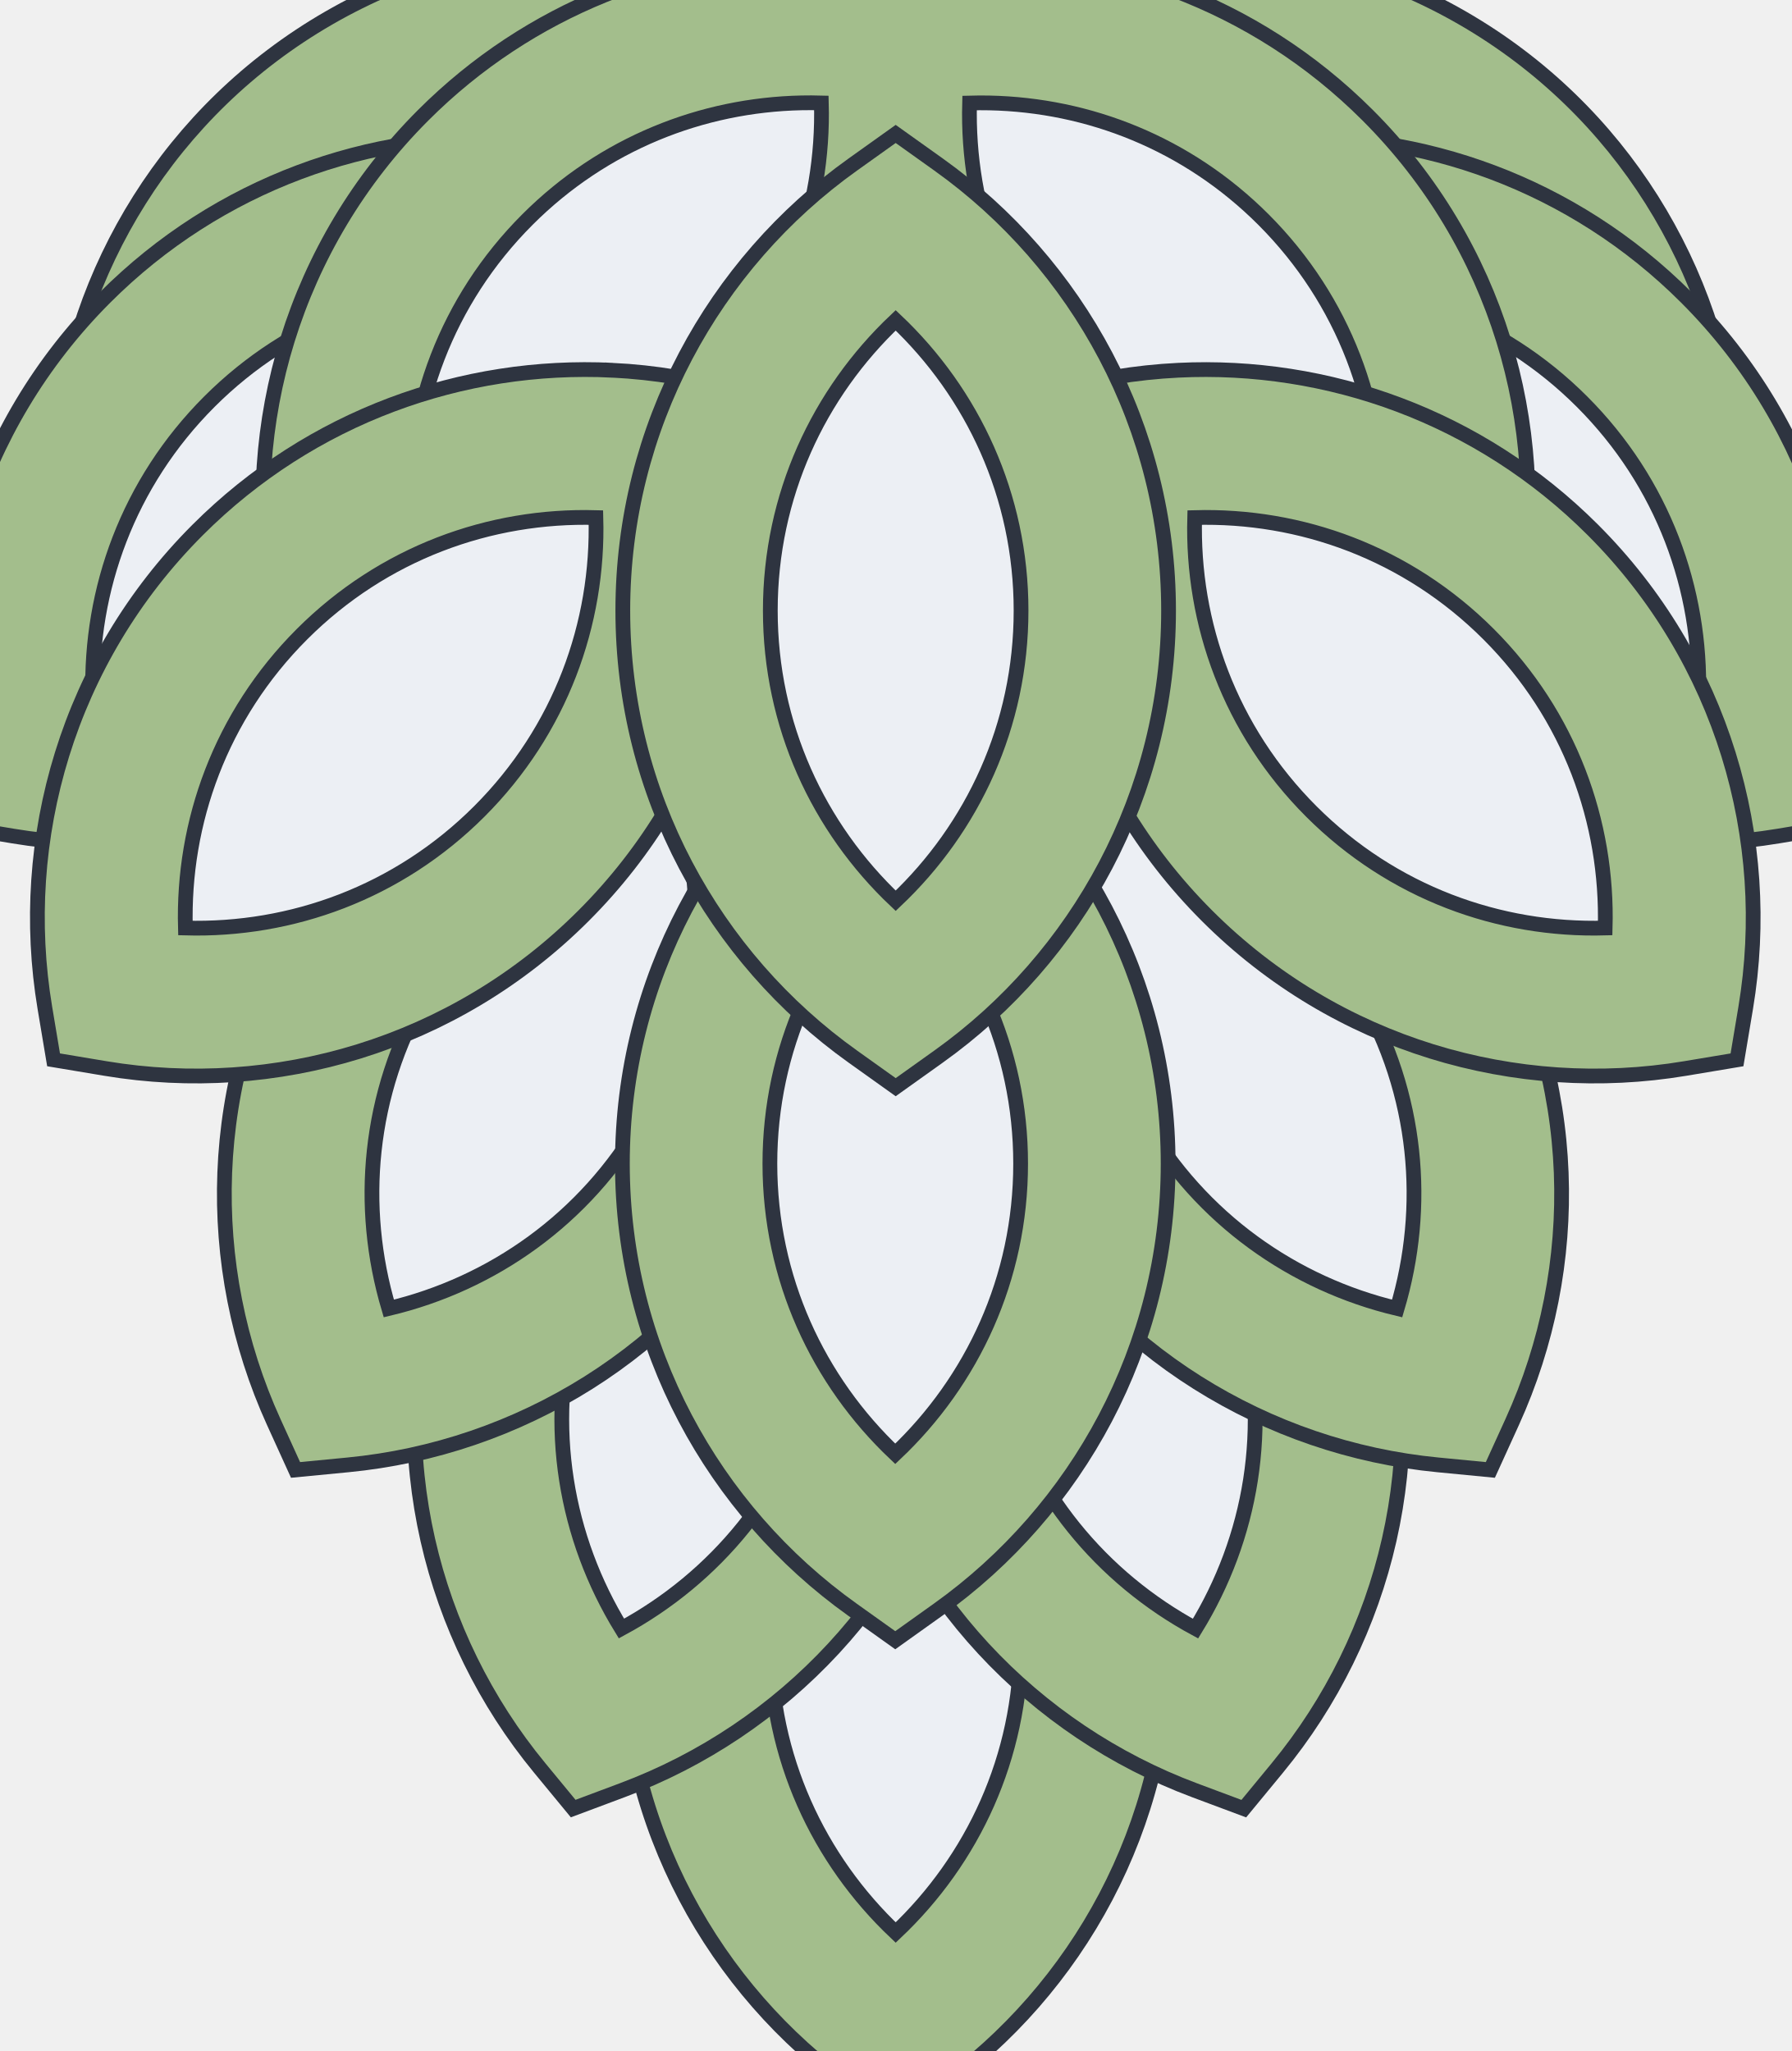
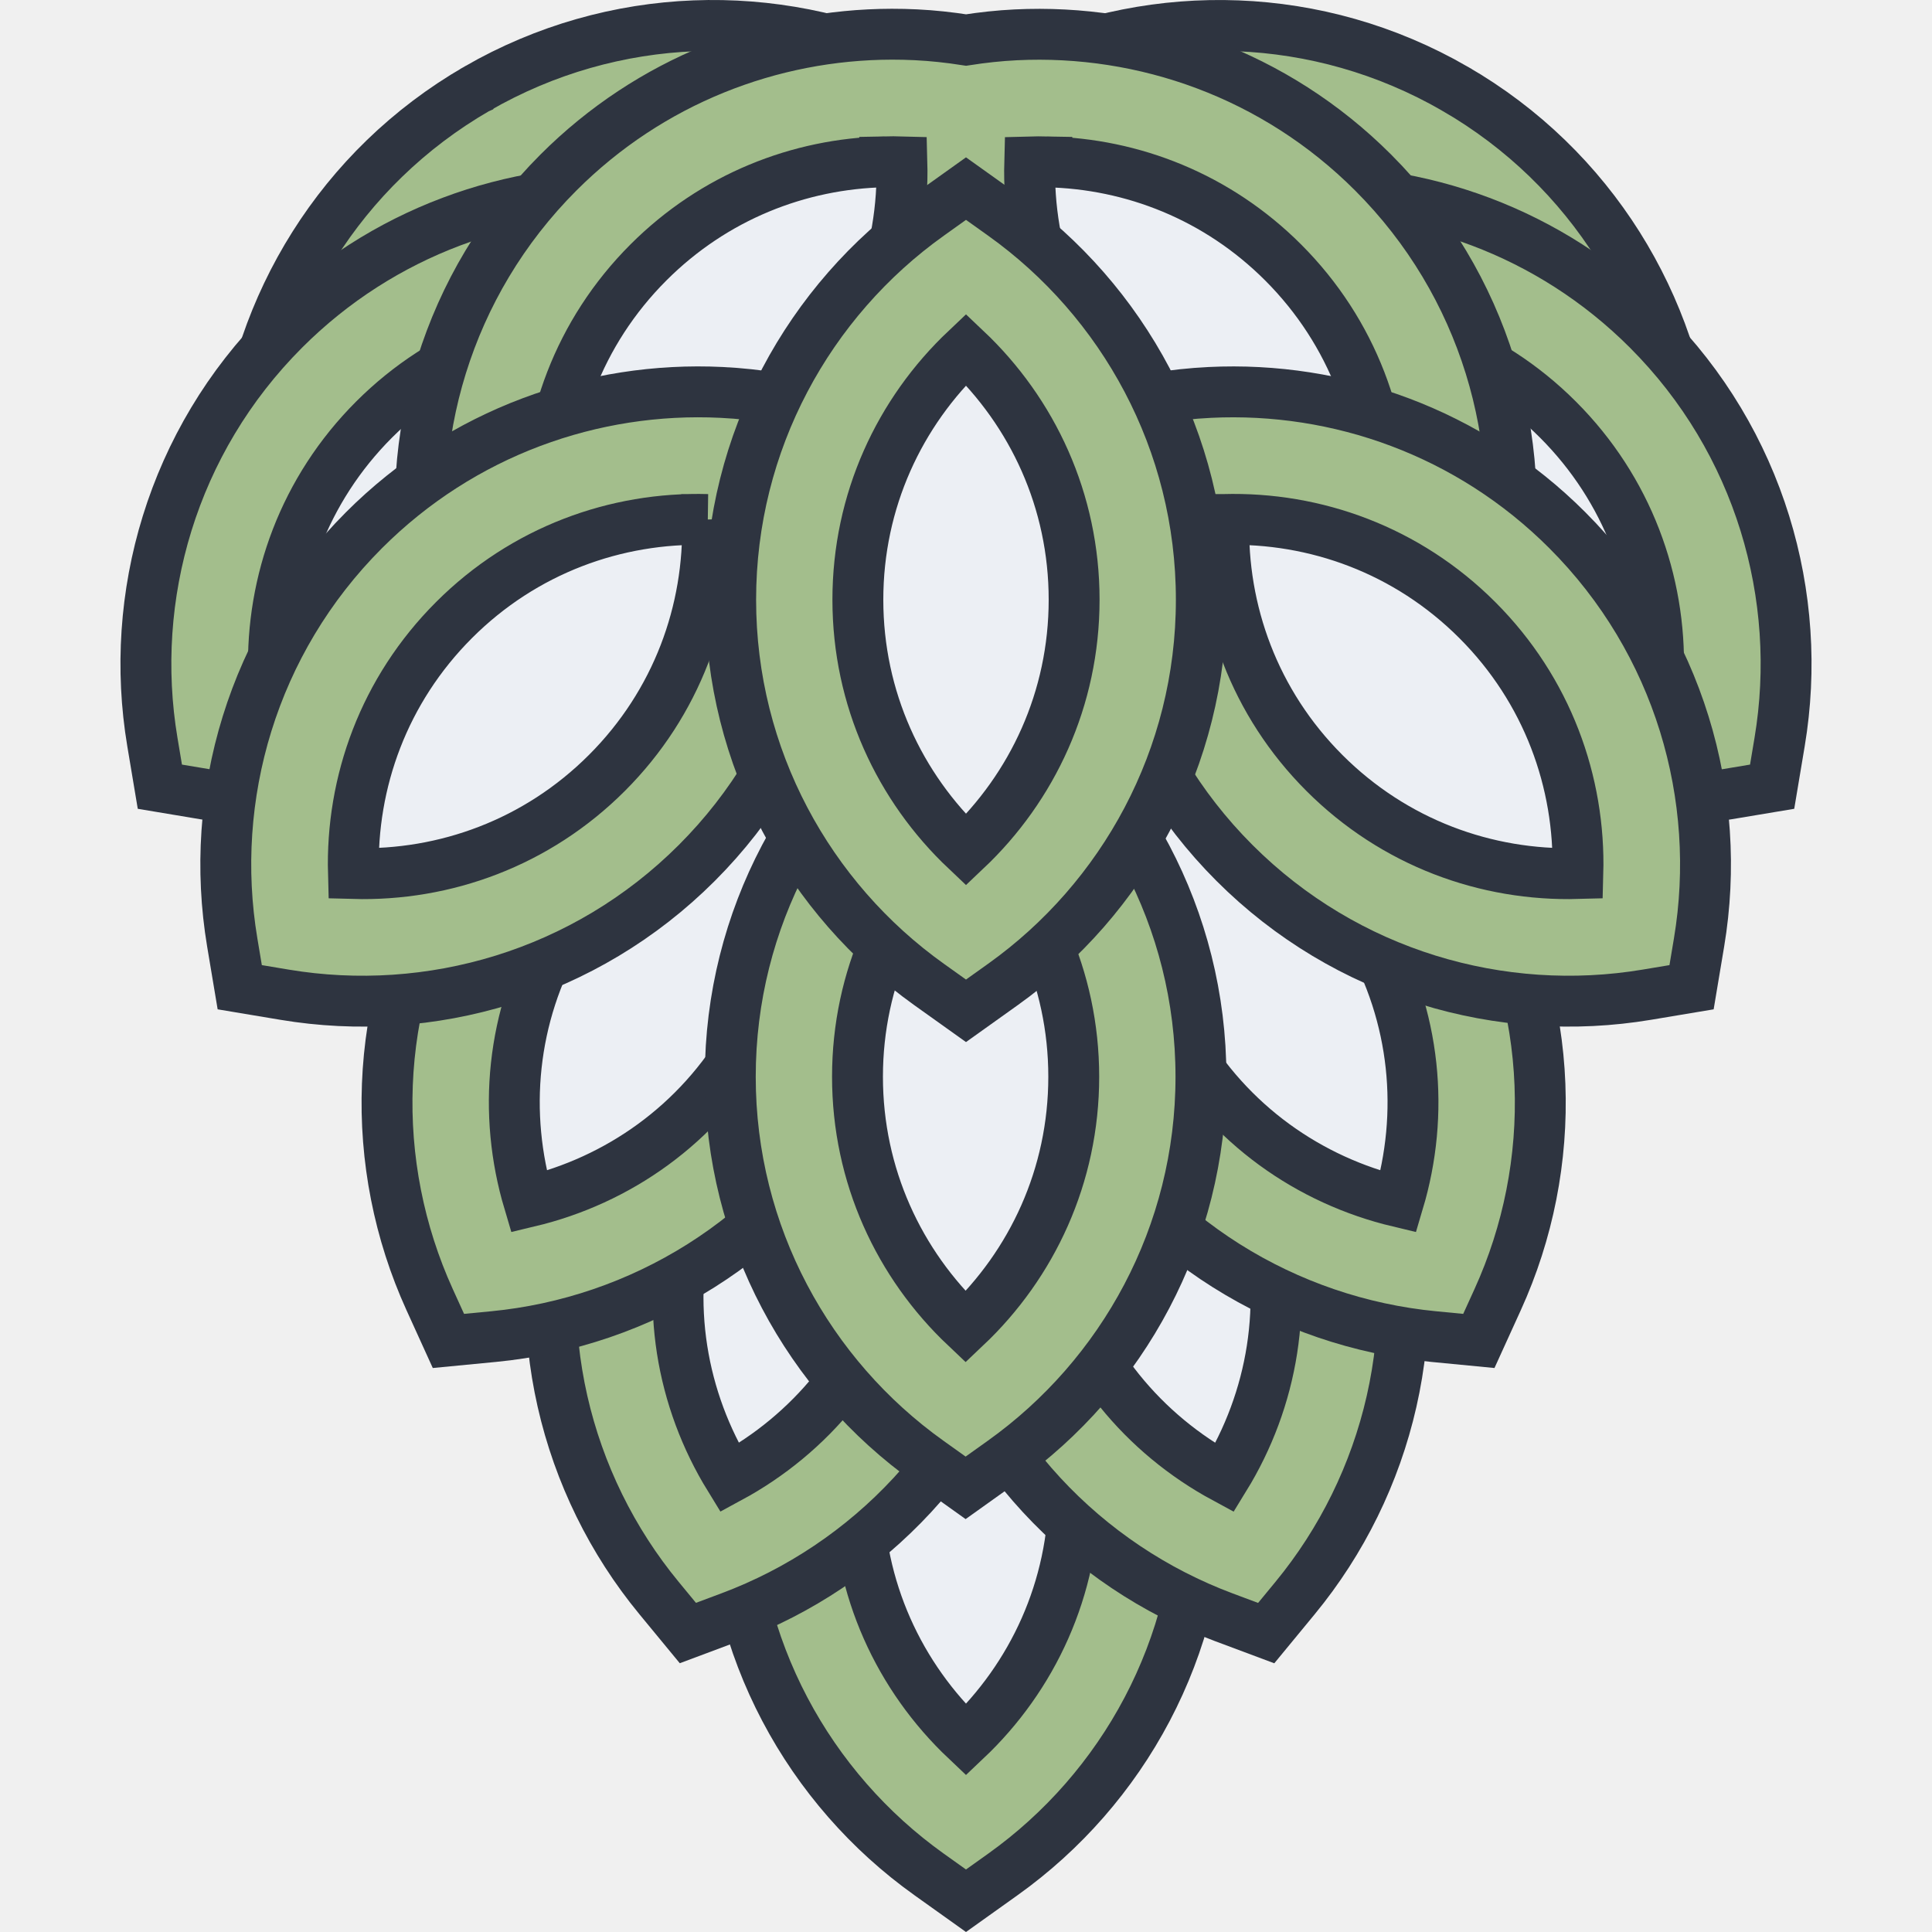
- <svg xmlns="http://www.w3.org/2000/svg" id="Layer_1" viewBox="0 0 242.89 278.14" version="1.1" width="242.89" height="278.14">
+ <svg xmlns="http://www.w3.org/2000/svg" id="Layer_1" viewBox="0 0 300 300" version="1.1" width="300" height="300">
  <defs id="defs1">
    <style id="style1">.cls-1{fill:#fff;stroke:#194b24;stroke-miterlimit:10;stroke-width:20px;}</style>
  </defs>
-   <path style="color:#000000;fill:#eceff4;stroke:#2e3440;stroke-width:2;stroke-miterlimit:10;stroke-dasharray:none;stroke-opacity:1" d="m 166.32,57.87 c 18.7,10.8 40.57,11.11 58.84,2.8 C 223.23,40.69 212.03,21.91 193.32,11.11 174.61,0.32 152.75,0 134.48,8.32 c 1.93,19.98 13.13,38.76 31.84,49.56 z" id="path18" />
-   <path style="color:#000000;fill:#a3be8c;stroke:#2e3440;stroke-width:2;stroke-miterlimit:10;stroke-dasharray:none;stroke-opacity:1;fill-opacity:1" d="m 164.152,-7.432 c -11.664,-0.454 -23.268,1.847 -33.816,6.65 l -6.496,2.959 0.686,7.104 c 2.228,23.068 15.234,44.814 36.795,57.26 l 15,8.658 v -2.178 c 17.721,5.54 36.619,4.194 52.98,-3.248 l 6.5,-2.957 -0.688,-7.107 C 232.885,36.641 219.879,14.895 198.318,2.449 l -0.002,-0.002 c -10.778,-6.216 -22.501,-9.425 -34.164,-9.879 z m -0.836,19.961 c 8.511,0.324 17.076,2.67 25.008,7.244 13.489,7.788 22.245,20.408 25.58,34.396 -13.786,4.101 -29.103,2.827 -42.584,-4.959 l -0.107,-0.062 c -13.429,-7.793 -22.152,-20.379 -25.479,-34.33 5.682,-1.693 11.612,-2.516 17.582,-2.289 z" id="path19" />
-   <path style="color:#000000;fill:#eceff4;stroke:#2e3440;stroke-width:2;stroke-miterlimit:10;stroke-dasharray:none;stroke-opacity:1" d="m 49.57,11.11 c -18.7,10.8 -29.91,29.58 -31.84,49.56 18.26,8.32 40.13,8 58.84,-2.8 C 95.27,47.07 106.48,28.29 108.41,8.31 90.15,0 68.28,0.32 49.57,11.11 Z" id="path20" />
-   <path style="color:#000000;fill:#a3be8c;stroke:#2e3440;stroke-width:2;stroke-miterlimit:10;stroke-dasharray:none;stroke-opacity:1;fill-opacity:1" d="M 78.738,-7.434 C 67.074,-6.978 55.353,-3.769 44.574,2.447 l -0.002,0.002 -0.004,0.002 C 23.02,14.896 10.004,36.637 7.775,59.709 l -0.686,7.102 6.494,2.959 C 34.674,79.379 60.01,78.975 81.568,66.531 l 0.002,-0.002 C 103.119,54.084 116.135,32.343 118.363,9.271 l 0.688,-7.105 -6.498,-2.957 C 102.009,-5.59 90.402,-7.889 78.738,-7.434 Z m 0.84,19.961 c 5.969,-0.228 11.897,0.595 17.576,2.283 C 93.817,28.799 85.052,41.424 71.568,49.211 58.076,56.998 42.76,58.277 28.984,54.174 32.321,40.186 41.084,27.562 54.566,19.773 62.498,15.199 71.064,12.852 79.578,12.527 Z" id="path21" />
-   <path style="color:#000000;fill:#eceff4;stroke:#2e3440;stroke-width:2;stroke-miterlimit:10;stroke-dasharray:none;stroke-opacity:1" d="m 94.45,222.72 c 0,21.6 10.66,40.69 27,52.35 16.34,-11.66 27,-30.75 27,-52.35 0,-21.6 -10.66,-40.69 -27,-52.35 -16.34,11.66 -27,30.75 -27,52.35 z" id="path22" />
-   <path style="color:#000000;fill:#a3be8c;stroke:#2e3440;stroke-width:2;stroke-miterlimit:10;stroke-dasharray:none;stroke-opacity:1;fill-opacity:1" d="m 121.449,158.086 -5.809,4.145 c -18.867,13.463 -31.191,35.6 -31.191,60.49 0,24.89 12.324,47.027 31.191,60.49 l 5.809,4.145 5.809,-4.145 c 18.867,-13.463 31.191,-35.6 31.191,-60.49 0,-24.89 -12.324,-47.027 -31.191,-60.49 z m 0,25.277 c 10.449,9.882 17,23.78 17,39.357 0,15.577 -6.551,29.473 -17,39.355 -10.449,-9.882 -17,-23.779 -17,-39.355 0,-15.577 6.551,-29.475 17,-39.357 z" id="path23" />
-   <path style="color:#000000;fill:#eceff4;stroke:#2e3440;stroke-width:2;stroke-miterlimit:10;stroke-dasharray:none;stroke-opacity:1" d="m 125.84,189.83 c 5.59,20.86 20.83,36.55 39.63,43.58 12.76,-15.49 18.12,-36.69 12.53,-57.55 -5.59,-20.86 -20.83,-36.55 -39.63,-43.58 -12.76,15.49 -18.12,36.69 -12.53,57.55 z" id="path24" />
-   <path style="color:#000000;fill:#a3be8c;stroke:#2e3440;stroke-width:2;stroke-miterlimit:10;stroke-dasharray:none;stroke-opacity:1;fill-opacity:1" d="m 135.189,120.414 -4.537,5.508 c -14.733,17.885 -20.913,42.456 -14.471,66.496 6.442,24.038 24.074,42.241 45.785,50.359 l 6.684,2.498 4.537,-5.508 c 14.733,-17.885 20.915,-42.456 14.473,-66.496 -6.442,-24.038 -24.076,-42.239 -45.787,-50.357 z m 6.545,24.418 c 12.648,6.841 22.575,18.575 26.605,33.617 4.031,15.041 1.298,30.16 -6.234,42.41 -12.648,-6.841 -22.575,-18.575 -26.605,-33.617 -4.03,-15.04 -1.298,-30.161 6.234,-42.41 z" id="path25" />
-   <path style="color:#000000;fill:#eceff4;stroke:#2e3440;stroke-width:2;stroke-miterlimit:10;stroke-dasharray:none;stroke-opacity:1" d="m 152.38,156.86 c 10.8,18.7 29.58,29.91 49.56,31.84 8.32,-18.26 8,-40.13 -2.8,-58.84 -10.8,-18.7 -29.58,-29.91 -49.56,-31.84 -8.32,18.26 -8,40.13 2.8,58.84 z" id="path26" />
-   <path style="color:#000000;fill:#a3be8c;stroke:#2e3440;stroke-width:2;stroke-miterlimit:10;stroke-dasharray:none;stroke-opacity:1;fill-opacity:1" d="m 137.439,87.381 -2.959,6.492 c -9.609,21.09 -9.206,46.428 3.238,67.986 h 0.002 v 0.002 c 12.445,21.549 34.186,34.564 57.258,36.793 l 7.104,0.686 2.957,-6.494 c 9.609,-21.09 9.206,-46.426 -3.238,-67.984 v -0.002 h -0.002 C 189.354,103.311 167.613,90.295 144.541,88.066 Z m 12.637,21.895 c 13.99,3.337 26.616,12.101 34.404,25.586 7.787,13.493 9.066,28.808 4.963,42.584 -13.989,-3.337 -26.614,-12.1 -34.402,-25.584 -7.789,-13.493 -9.068,-28.809 -4.965,-42.586 z" id="path27" />
-   <path style="color:#000000;fill:#eceff4;stroke:#2e3440;stroke-width:2;stroke-miterlimit:10;stroke-dasharray:none;stroke-opacity:1" d="m 68.37,175.85 c -5.59,20.86 -0.23,42.07 12.53,57.55 18.8,-7.03 34.04,-22.72 39.63,-43.58 5.59,-20.86 0.23,-42.07 -12.53,-57.55 -18.8,7.03 -34.04,22.72 -39.63,43.58 z" id="path28" />
-   <path style="color:#000000;fill:#a3be8c;stroke:#2e3440;stroke-width:2;stroke-miterlimit:10;stroke-dasharray:none;stroke-opacity:1;fill-opacity:1" d="m 111.18,120.404 -6.682,2.5 c -21.711,8.119 -39.345,26.319 -45.787,50.357 -6.442,24.041 -0.265,48.619 14.473,66.498 l 4.537,5.506 6.682,-2.5 c 21.711,-8.119 39.345,-26.319 45.787,-50.357 6.442,-24.041 0.265,-48.619 -14.473,-66.498 z m -6.543,24.418 c 7.529,12.244 10.265,27.371 6.234,42.41 -4.031,15.042 -13.959,26.774 -26.607,33.615 -7.529,-12.244 -10.265,-27.371 -6.234,-42.41 4.031,-15.042 13.959,-26.774 26.607,-33.615 z" id="path29" />
-   <path style="color:#000000;fill:#eceff4;stroke:#2e3440;stroke-width:2;stroke-miterlimit:10;stroke-dasharray:none;stroke-opacity:1" d="m 49.02,129.86 c -10.8,18.7 -11.11,40.57 -2.8,58.84 19.98,-1.93 38.76,-13.13 49.56,-31.84 10.8,-18.7 11.11,-40.57 2.8,-58.84 -19.98,1.93 -38.76,13.13 -49.56,31.84 z" id="path30" />
-   <path style="color:#000000;fill:#a3be8c;stroke:#2e3440;stroke-width:2;stroke-miterlimit:10;stroke-dasharray:none;stroke-opacity:1;fill-opacity:1" d="m 104.727,87.379 -7.107,0.688 C 74.551,90.295 52.805,103.301 40.359,124.861 27.913,146.413 27.524,171.748 37.117,192.84 l 2.957,6.5 7.107,-0.686 c 23.068,-2.228 44.812,-15.234 57.258,-36.793 l 0.002,-0.002 c 12.446,-21.552 12.836,-46.888 3.242,-67.98 z M 92.08,109.275 c 4.101,13.786 2.827,29.103 -4.959,42.584 h -0.002 v 0.002 c -7.787,13.491 -20.409,22.248 -34.398,25.584 -4.102,-13.787 -2.827,-29.103 4.959,-42.584 v -0.002 h 0.002 c 7.788,-13.491 20.408,-22.249 34.398,-25.584 z" id="path31" />
-   <path style="color:#000000;fill:#eceff4;stroke:#2e3440;stroke-width:2;stroke-miterlimit:10;stroke-dasharray:none;stroke-opacity:1" d="m 94.39,157.8 c 0,21.6 10.66,40.69 27,52.35 16.34,-11.66 27,-30.75 27,-52.35 0,-21.6 -10.66,-40.69 -27,-52.35 -16.34,11.66 -27,30.75 -27,52.35 z" id="path32" />
-   <path style="color:#000000;fill:#a3be8c;stroke:#2e3440;stroke-width:2;stroke-miterlimit:10;stroke-dasharray:none;stroke-opacity:1;fill-opacity:1" d="m 121.391,93.164 -5.809,4.146 C 96.715,110.774 84.391,132.911 84.391,157.801 c 0,24.89 12.324,47.025 31.191,60.488 l 5.809,4.146 5.809,-4.146 c 18.867,-13.463 31.191,-35.598 31.191,-60.488 0,-24.89 -12.324,-47.027 -31.191,-60.49 z m 0,25.279 c 10.449,9.882 17,23.78 17,39.357 0,15.577 -6.551,29.473 -17,39.355 -10.449,-9.882 -17,-23.778 -17,-39.355 -1e-5,-15.578 6.551,-29.475 17,-39.357 z" id="path33" />
-   <path style="color:#000000;fill:#eceff4;stroke:#2e3440;stroke-width:2;stroke-miterlimit:10;stroke-dasharray:none;stroke-opacity:1" d="m 183.4,85.58 c 15.27,15.27 36.31,21.24 56.11,17.93 3.31,-19.79 -2.66,-40.84 -17.93,-56.11 -15.27,-15.27 -36.31,-21.24 -56.11,-17.93 -3.31,19.79 2.66,40.84 17.93,56.11 z" id="path34" />
-   <path style="color:#000000;fill:#a3be8c;stroke:#2e3440;stroke-width:2;stroke-miterlimit:10;stroke-dasharray:none;stroke-opacity:1;fill-opacity:1" d="m 172.449,18.678 c -2.889,0.141 -5.771,0.452 -8.629,0.93 l -7.037,1.176 -1.176,7.037 c -3.823,22.858 3.123,47.232 20.721,64.83 17.596,17.596 41.965,24.545 64.83,20.723 l 7.037,-1.176 1.178,-7.037 C 253.196,82.303 246.248,57.926 228.65,40.328 213.254,24.932 192.672,17.688 172.449,18.678 Z m 2.211,19.982 c 14.376,-0.398 28.838,4.799 39.85,15.811 11.009,11.009 16.207,25.48 15.811,39.85 -14.376,0.398 -28.838,-4.799 -39.85,-15.811 -11.009,-11.009 -16.207,-25.48 -15.811,-39.85 z" id="path35" />
-   <path style="color:#000000;fill:#eceff4;stroke:#2e3440;stroke-width:2;stroke-miterlimit:10;stroke-dasharray:none;stroke-opacity:1" d="m 59.5,85.582 c -15.27,15.27 -36.31,21.24 -56.11,17.93 -3.31,-19.79 2.66,-40.84 17.93,-56.11 15.27,-15.27 36.31,-21.24 56.11,-17.93 3.31,19.79 -2.66,40.84 -17.93,56.11 z" id="path34-1" />
-   <path style="color:#000000;fill:#a3be8c;stroke:#2e3440;stroke-width:2;stroke-miterlimit:10;stroke-dasharray:none;stroke-opacity:1;fill-opacity:1" d="m 70.451,18.679 c 2.889,0.141 5.771,0.452 8.629,0.93 l 7.037,1.176 1.176,7.037 C 91.116,50.679 84.17,75.054 66.572,92.652 48.976,110.248 24.607,117.197 1.742,113.375 l -7.037,-1.176 -1.178,-7.037 C -10.296,82.304 -3.348,57.927 14.25,40.33 29.646,24.933 50.228,17.689 70.451,18.679 Z M 68.24,38.662 C 53.864,38.263 39.402,43.461 28.39,54.472 17.381,65.481 12.183,79.952 12.58,94.322 26.956,94.72 41.418,89.523 52.43,78.511 63.439,67.502 68.637,53.031 68.24,38.662 Z" id="path35-3" />
-   <path style="color:#000000;fill:#eceff4;stroke:#2e3440;stroke-width:2;stroke-miterlimit:10;stroke-dasharray:none;stroke-opacity:1" d="m 140.2,60.88 c 15.27,15.27 36.31,21.24 56.11,17.93 C 199.62,59.02 193.65,37.97 178.38,22.7 163.11,7.43 142.07,1.47 122.28,4.78 c -3.31,19.79 2.66,40.84 17.93,56.11 z" id="path36" />
-   <path style="color:#000000;fill:#eceff4;stroke:#2e3440;stroke-width:2;stroke-miterlimit:10;stroke-dasharray:none;stroke-opacity:1" d="M 64.45,22.7 C 49.18,37.97 43.21,59.01 46.52,78.81 66.31,82.12 87.36,76.15 102.63,60.88 117.9,45.61 123.87,24.57 120.56,4.77 100.77,1.46 79.72,7.43 64.45,22.7 Z" id="path42" />
-   <path id="path37" style="color:#000000;display:inline;fill:#a3be8c;stroke:#2e3440;stroke-width:2;stroke-miterlimit:10;stroke-dasharray:none;stroke-opacity:1;fill-opacity:1" d="M 109.789 -6.111 C 90.811 -6.076 71.814 1.193 57.379 15.629 C 39.783 33.225 32.834 57.594 36.656 80.459 L 37.834 87.496 L 44.871 88.674 C 67.729 92.497 92.104 85.549 109.701 67.951 C 114.362 63.29 118.254 58.145 121.418 52.688 C 124.581 58.145 128.47 63.29 133.129 67.951 C 133.132 67.954 133.135 67.958 133.139 67.961 C 150.734 85.55 175.098 92.495 197.959 88.674 L 204.996 87.496 L 206.174 80.459 C 209.997 57.601 203.049 33.227 185.451 15.629 C 170.053 0.231 149.471 -7.004 129.256 -6.012 C 126.647 -5.884 124.046 -5.6 121.461 -5.197 C 118.849 -5.607 116.221 -5.892 113.584 -6.021 C 112.32 -6.083 111.054 -6.114 109.789 -6.111 z M 108.676 13.949 C 109.574 13.93 110.473 13.934 111.371 13.959 C 111.77 28.335 106.57 42.797 95.559 53.809 C 84.549 64.818 70.079 70.018 55.709 69.621 C 55.311 55.245 60.51 40.783 71.521 29.771 C 81.843 19.45 95.205 14.234 108.676 13.949 z M 134.164 13.959 C 147.633 14.241 160.987 19.45 171.309 29.771 C 182.318 40.781 187.518 55.251 187.121 69.621 C 172.75 70.019 158.292 64.823 147.281 53.818 C 147.279 53.817 147.279 53.814 147.277 53.812 C 147.275 53.811 147.273 53.81 147.271 53.809 C 136.269 42.8 131.072 28.335 131.469 13.969 C 132.367 13.944 133.266 13.94 134.164 13.959 z " />
-   <path style="color:#000000;fill:#eceff4;stroke:#2e3440;stroke-width:2;stroke-miterlimit:10;stroke-dasharray:none;stroke-opacity:1" d="m 170.73,117.11 c 15.27,15.27 36.31,21.24 56.11,17.93 C 230.15,115.25 224.18,94.2 208.91,78.93 193.64,63.66 172.6,57.69 152.8,61 c -3.31,19.79 2.66,40.84 17.93,56.11 z" id="path38" />
-   <path style="color:#000000;fill:#a3be8c;stroke:#2e3440;stroke-width:2;stroke-miterlimit:10;stroke-dasharray:none;stroke-opacity:1;fill-opacity:1" d="m 159.779,50.209 c -2.889,0.141 -5.771,0.45 -8.629,0.928 l -7.037,1.176 -1.176,7.037 c -3.823,22.858 3.123,47.234 20.721,64.832 17.596,17.596 41.965,24.543 64.83,20.721 l 7.037,-1.176 1.178,-7.037 C 240.526,113.832 233.578,89.457 215.98,71.859 200.584,56.463 180.002,49.219 159.779,50.209 Z m 2.211,19.98 c 14.376,-0.398 28.838,4.801 39.85,15.812 11.01,11.01 16.208,25.479 15.811,39.85 -14.376,0.398 -28.838,-4.801 -39.85,-15.812 C 166.791,99.029 161.593,84.56 161.99,70.189 Z" id="path39" />
-   <path style="color:#000000;fill:#eceff4;stroke:#2e3440;stroke-width:2;stroke-miterlimit:10;stroke-dasharray:none;stroke-opacity:1" d="M 33.88,78.93 C 18.61,94.2 12.64,115.24 15.95,135.04 35.74,138.35 56.79,132.38 72.06,117.11 87.33,101.84 93.3,80.8 89.99,61 70.2,57.69 49.15,63.66 33.88,78.93 Z" id="path44" />
-   <path style="color:#000000;fill:#a3be8c;stroke:#2e3440;stroke-width:2;stroke-miterlimit:10;stroke-dasharray:none;stroke-opacity:1;fill-opacity:1" d="M 83.014,50.207 C 62.795,49.216 42.207,56.461 26.809,71.859 9.212,89.456 2.264,113.824 6.086,136.689 l 1.178,7.037 7.037,1.176 c 22.858,3.823 47.232,-3.123 64.83,-20.721 17.596,-17.596 24.545,-41.965 20.723,-64.83 l -1.178,-7.037 -7.037,-1.178 c -2.857,-0.478 -5.737,-0.788 -8.625,-0.93 z m -2.213,19.982 c 0.398,14.376 -4.801,28.838 -15.812,39.85 -11.01,11.01 -25.479,16.21 -39.85,15.812 -0.399,-14.376 4.8,-28.838 15.812,-39.85 11.01,-11.01 25.479,-16.21 39.85,-15.812 z" id="path45" />
-   <path style="color:#000000;fill:#eceff4;stroke:#2e3440;stroke-width:2;stroke-miterlimit:10;stroke-dasharray:none;stroke-opacity:1" d="m 94.45,82.8 c 0,21.6 10.66,40.69 27,52.35 16.34,-11.66 27,-30.75 27,-52.35 0,-21.6 -10.66,-40.69 -27,-52.35 -16.34,11.66 -27,30.75 -27,52.35 z" id="path46" />
-   <path style="color:#000000;fill:#a3be8c;stroke:#2e3440;stroke-width:2;stroke-miterlimit:10;stroke-dasharray:none;stroke-opacity:1;fill-opacity:1" d="m 121.449,18.164 -5.809,4.146 c -18.867,13.463 -31.191,35.6 -31.191,60.49 0,24.89 12.324,47.025 31.191,60.488 l 5.809,4.146 5.809,-4.146 c 18.867,-13.463 31.191,-35.598 31.191,-60.488 0,-24.89 -12.324,-47.027 -31.191,-60.49 z m 0,25.279 c 10.449,9.882 17,23.78 17,39.357 0,15.577 -6.551,29.473 -17,39.355 -10.449,-9.882 -17,-23.779 -17,-39.355 0,-15.577 6.551,-29.475 17,-39.357 z" id="path47" />
+   <path style="color:#000000;fill:#eceff4;stroke:#2e3440;stroke-width:1.975;stroke-miterlimit:10;stroke-dasharray:none;stroke-opacity:1" d="m 194.315,68.502 c 18.469,10.666 40.068,10.972 58.112,2.765 C 250.52,51.534 239.459,32.987 220.98,22.321 202.502,11.664 180.913,11.348 162.869,19.565 c 1.906,19.733 12.967,38.28 31.446,48.947 z" id="path18" />
+   <path style="color:#000000;fill:#a3be8c;fill-opacity:1;stroke:#2e3440;stroke-width:7.901;stroke-miterlimit:10;stroke-dasharray:none;stroke-opacity:1" d="m 192.174,4.008 c -11.519,-0.448 -22.98,1.824 -33.398,6.568 l -6.416,2.922 0.677,7.016 c 2.201,22.783 15.046,44.26 36.34,56.551 l 14.814,8.551 v -2.151 c 17.502,5.471 36.166,4.142 52.325,-3.208 l 6.42,-2.92 -0.679,-7.019 C 260.056,47.535 247.211,26.058 225.917,13.767 l -0.002,-0.002 C 215.27,7.626 203.693,4.457 192.174,4.008 Z M 191.348,23.722 c 8.406,0.32 16.864,2.637 24.698,7.154 13.322,7.691 21.969,20.156 25.263,33.971 -13.616,4.05 -28.743,2.792 -42.057,-4.898 l -0.106,-0.062 C 185.884,52.192 177.269,39.762 173.984,25.983 c 5.612,-1.672 11.468,-2.485 17.364,-2.261 z" id="path19" />
+   <path style="color:#000000;fill:#eceff4;stroke:#2e3440;stroke-width:1.975;stroke-miterlimit:10;stroke-dasharray:none;stroke-opacity:1" d="M 79.01,22.321 C 60.541,32.987 49.47,51.534 47.564,71.267 c 18.034,8.217 39.633,7.901 58.112,-2.765 18.469,-10.666 29.54,-29.214 31.446,-48.947 -18.034,-8.207 -39.633,-7.891 -58.112,2.765 z" id="path20" />
+   <path style="color:#000000;fill:#a3be8c;fill-opacity:1;stroke:#2e3440;stroke-width:7.901;stroke-miterlimit:10;stroke-dasharray:none;stroke-opacity:1" d="M 107.817,4.006 C 96.297,4.456 84.721,7.626 74.076,13.765 l -0.002,0.002 -0.004,0.002 C 52.788,26.06 39.933,47.532 37.732,70.318 l -0.677,7.014 6.414,2.922 c 20.829,9.49 45.852,9.092 67.143,-3.198 l 0.002,-0.002 c 21.282,-12.291 34.136,-33.763 36.338,-56.549 l 0.679,-7.018 -6.418,-2.92 C 130.799,5.828 119.336,3.557 107.817,4.006 Z m 0.829,19.714 c 5.896,-0.225 11.75,0.587 17.359,2.255 -3.296,13.815 -11.952,26.284 -25.269,33.975 -13.326,7.691 -28.452,8.954 -42.057,4.901 3.295,-13.815 11.95,-26.283 25.265,-33.975 7.833,-4.517 16.294,-6.836 24.702,-7.156 z" id="path21" />
+   <path style="color:#000000;fill:#eceff4;stroke:#2e3440;stroke-width:1.975;stroke-miterlimit:10;stroke-dasharray:none;stroke-opacity:1" d="m 123.334,231.311 c 0,21.333 10.528,40.186 26.666,51.702 16.138,-11.516 26.666,-30.369 26.666,-51.702 0,-21.333 -10.528,-40.186 -26.666,-51.702 -16.138,11.516 -26.666,30.369 -26.666,51.702 z" id="path22" />
+   <path style="color:#000000;fill:#a3be8c;fill-opacity:1;stroke:#2e3440;stroke-width:7.901;stroke-miterlimit:10;stroke-dasharray:none;stroke-opacity:1" d="m 149.999,167.477 -5.737,4.093 c -18.633,13.297 -30.805,35.16 -30.805,59.742 0,24.582 12.172,46.445 30.805,59.742 l 5.737,4.093 5.737,-4.093 c 18.633,-13.297 30.805,-35.16 30.805,-59.742 0,-24.582 -12.172,-46.445 -30.805,-59.742 z m 0,24.964 c 10.32,9.76 16.79,23.486 16.79,38.87 0,15.385 -6.47,29.108 -16.79,38.868 -10.319,-9.76 -16.79,-23.484 -16.79,-38.868 0,-15.384 6.47,-29.11 16.79,-38.87 z" id="path23" />
+   <path style="color:#000000;fill:#eceff4;stroke:#2e3440;stroke-width:1.975;stroke-miterlimit:10;stroke-dasharray:none;stroke-opacity:1" d="m 154.336,198.829 c 5.521,20.602 20.572,36.098 39.14,43.041 12.602,-15.298 17.896,-36.236 12.375,-56.838 -5.521,-20.602 -20.572,-36.098 -39.14,-43.041 -12.602,15.298 -17.896,36.236 -12.375,56.838 z" id="path24" />
+   <path style="color:#000000;fill:#a3be8c;fill-opacity:1;stroke:#2e3440;stroke-width:7.901;stroke-miterlimit:10;stroke-dasharray:none;stroke-opacity:1" d="m 163.569,130.272 -4.481,5.44 c -14.551,17.664 -20.654,41.931 -14.292,65.673 6.362,23.741 23.776,41.718 45.218,49.736 l 6.601,2.467 4.481,-5.44 c 14.551,-17.664 20.656,-41.931 14.294,-65.673 -6.362,-23.741 -23.778,-41.716 -45.22,-49.734 z m 6.464,24.116 c 12.492,6.756 22.295,18.345 26.276,33.201 3.981,14.854 1.282,29.787 -6.157,41.885 -12.492,-6.756 -22.295,-18.345 -26.276,-33.201 -3.981,-14.854 -1.282,-29.787 6.157,-41.885 z" id="path25" />
+   <path style="color:#000000;fill:#eceff4;stroke:#2e3440;stroke-width:1.975;stroke-miterlimit:10;stroke-dasharray:none;stroke-opacity:1" d="m 180.547,166.267 c 10.666,18.469 29.214,29.54 48.947,31.446 8.217,-18.034 7.901,-39.633 -2.765,-58.112 -10.666,-18.469 -29.214,-29.54 -48.947,-31.446 -8.217,18.034 -7.901,39.633 2.765,58.112 z" id="path26" />
+   <path style="color:#000000;fill:#a3be8c;fill-opacity:1;stroke:#2e3440;stroke-width:7.901;stroke-miterlimit:10;stroke-dasharray:none;stroke-opacity:1" d="m 165.791,97.647 -2.922,6.412 c -9.49,20.829 -9.092,45.854 3.198,67.145 h 0.002 v 0.002 c 12.291,21.282 33.763,34.137 56.549,36.338 l 7.016,0.677 2.92,-6.414 c 9.49,-20.829 9.092,-45.852 -3.198,-67.143 v -0.002 h -0.002 c -12.291,-21.282 -33.763,-34.137 -56.549,-36.338 z m 12.48,21.624 c 13.816,3.296 26.287,11.951 33.978,25.269 7.691,13.326 8.954,28.452 4.901,42.057 -13.816,-3.296 -26.285,-11.951 -33.977,-25.267 -7.692,-13.326 -8.956,-28.453 -4.903,-42.059 z" id="path27" />
+   <path style="color:#000000;fill:#eceff4;stroke:#2e3440;stroke-width:1.975;stroke-miterlimit:10;stroke-dasharray:none;stroke-opacity:1" d="m 97.577,185.022 c -5.521,20.602 -0.227,41.549 12.375,56.838 18.567,-6.943 33.619,-22.439 39.14,-43.041 5.521,-20.602 0.227,-41.549 -12.375,-56.838 -18.567,6.943 -33.619,22.439 -39.14,43.041 z" id="path28" />
+   <path style="color:#000000;fill:#a3be8c;fill-opacity:1;stroke:#2e3440;stroke-width:7.901;stroke-miterlimit:10;stroke-dasharray:none;stroke-opacity:1" d="m 139.857,130.262 -6.599,2.469 c -21.443,8.018 -38.858,25.993 -45.22,49.734 -6.363,23.743 -0.261,48.017 14.294,65.675 l 4.481,5.438 6.599,-2.469 c 21.443,-8.018 38.858,-25.993 45.22,-49.734 6.363,-23.743 0.261,-48.017 -14.294,-65.675 z m -6.462,24.116 c 7.436,12.092 10.137,27.032 6.157,41.885 -3.981,14.856 -13.787,26.443 -26.278,33.199 -7.436,-12.092 -10.137,-27.032 -6.157,-41.885 3.981,-14.856 13.787,-26.443 26.278,-33.199 z" id="path29" />
+   <path style="color:#000000;fill:#eceff4;stroke:#2e3440;stroke-width:1.975;stroke-miterlimit:10;stroke-dasharray:none;stroke-opacity:1" d="m 78.466,139.601 c -10.666,18.469 -10.972,40.068 -2.765,58.112 19.733,-1.906 38.28,-12.967 48.947,-31.446 10.666,-18.469 10.972,-40.068 2.765,-58.112 -19.733,1.906 -38.28,12.967 -48.947,31.446 z" id="path30" />
+   <path style="color:#000000;fill:#a3be8c;fill-opacity:1;stroke:#2e3440;stroke-width:7.901;stroke-miterlimit:10;stroke-dasharray:none;stroke-opacity:1" d="m 133.483,97.645 -7.019,0.679 c -22.783,2.201 -44.26,15.046 -56.551,36.34 -12.292,21.285 -12.677,46.306 -3.202,67.137 l 2.92,6.42 7.019,-0.677 c 22.782,-2.201 44.258,-15.045 56.549,-36.338 l 0.002,-0.002 c 12.292,-21.285 12.677,-46.308 3.202,-67.139 z m -12.49,21.625 c 4.05,13.616 2.792,28.743 -4.898,42.057 h -0.002 v 0.002 c -7.691,13.324 -20.156,21.973 -33.973,25.267 -4.051,-13.616 -2.792,-28.743 4.898,-42.057 v -0.002 h 0.002 c 7.691,-13.324 20.156,-21.973 33.973,-25.267 z" id="path31" />
+   <path style="color:#000000;fill:#eceff4;stroke:#2e3440;stroke-width:1.975;stroke-miterlimit:10;stroke-dasharray:none;stroke-opacity:1" d="m 123.275,167.195 c 0,21.333 10.528,40.186 26.666,51.702 16.138,-11.516 26.666,-30.369 26.666,-51.702 0,-21.333 -10.528,-40.186 -26.666,-51.702 -16.138,11.516 -26.666,30.369 -26.666,51.702 z" id="path32" />
+   <path style="color:#000000;fill:#a3be8c;fill-opacity:1;stroke:#2e3440;stroke-width:7.901;stroke-miterlimit:10;stroke-dasharray:none;stroke-opacity:1" d="m 149.941,103.359 -5.737,4.095 c -18.633,13.297 -30.805,35.16 -30.805,59.742 0,24.582 12.172,46.443 30.805,59.74 l 5.737,4.095 5.737,-4.095 c 18.633,-13.297 30.805,-35.158 30.805,-59.74 0,-24.582 -12.172,-46.445 -30.805,-59.742 z m 0,24.966 c 10.319,9.76 16.79,23.486 16.79,38.87 0,15.384 -6.47,29.108 -16.79,38.868 -10.32,-9.76 -16.79,-23.484 -16.79,-38.868 -1e-5,-15.385 6.47,-29.11 16.79,-38.87 z" id="path33" />
+   <path style="color:#000000;fill:#eceff4;stroke:#2e3440;stroke-width:1.975;stroke-miterlimit:10;stroke-dasharray:none;stroke-opacity:1" d="m 211.183,95.869 c 15.081,15.081 35.861,20.977 55.416,17.708 3.269,-19.545 -2.627,-40.335 -17.708,-55.416 -15.081,-15.081 -35.861,-20.977 -55.416,-17.708 -3.269,19.545 2.627,40.335 17.708,55.416 z" id="path34" />
+   <path style="color:#000000;fill:#a3be8c;fill-opacity:1;stroke:#2e3440;stroke-width:7.901;stroke-miterlimit:10;stroke-dasharray:none;stroke-opacity:1" d="m 200.368,29.795 c -2.853,0.14 -5.699,0.446 -8.522,0.918 l -6.95,1.161 -1.161,6.95 c -3.776,22.575 3.084,46.648 20.464,64.028 17.378,17.378 41.446,24.241 64.028,20.466 l 6.95,-1.161 1.163,-6.95 C 280.115,92.632 273.253,68.557 255.874,51.177 240.667,35.971 220.34,28.817 200.368,29.795 Z m 2.184,19.735 c 14.198,-0.394 28.481,4.74 39.356,15.615 10.873,10.873 16.007,25.165 15.615,39.356 -14.198,0.394 -28.481,-4.74 -39.356,-15.615 C 207.293,78.013 202.16,63.721 202.551,49.53 Z" id="path35" />
+   <path style="color:#000000;fill:#eceff4;stroke:#2e3440;stroke-width:1.975;stroke-miterlimit:10;stroke-dasharray:none;stroke-opacity:1" d="M 88.817,95.87 C 73.736,110.951 52.956,116.847 33.401,113.578 30.132,94.033 36.028,73.244 51.109,58.163 66.19,43.082 86.97,37.186 106.525,40.455 109.794,60 103.898,80.789 88.817,95.87 Z" id="path34-1" />
+   <path style="color:#000000;fill:#a3be8c;fill-opacity:1;stroke:#2e3440;stroke-width:7.901;stroke-miterlimit:10;stroke-dasharray:none;stroke-opacity:1" d="m 99.632,29.796 c 2.853,0.14 5.699,0.446 8.522,0.918 l 6.95,1.161 1.161,6.95 c 3.776,22.575 -3.084,46.648 -20.464,64.028 -17.378,17.378 -41.446,24.241 -64.028,20.466 L 24.823,122.158 23.66,115.208 C 19.885,92.634 26.747,68.558 44.126,51.179 59.333,35.972 79.66,28.818 99.632,29.796 Z M 97.449,49.531 C 83.251,49.138 68.967,54.271 58.092,65.146 47.219,76.019 42.085,90.311 42.477,104.502 56.675,104.896 70.958,99.763 81.834,88.888 92.707,78.015 97.84,63.723 97.449,49.531 Z" id="path35-3" />
+   <path style="color:#000000;fill:#eceff4;stroke:#2e3440;stroke-width:1.975;stroke-miterlimit:10;stroke-dasharray:none;stroke-opacity:1" d="m 168.518,71.475 c 15.081,15.081 35.861,20.977 55.416,17.708 3.269,-19.545 -2.627,-40.335 -17.708,-55.416 -15.081,-15.081 -35.861,-20.967 -55.406,-17.698 -3.269,19.545 2.627,40.335 17.708,55.416 z" id="path36" />
+   <path style="color:#000000;fill:#eceff4;stroke:#2e3440;stroke-width:1.975;stroke-miterlimit:10;stroke-dasharray:none;stroke-opacity:1" d="M 93.705,33.767 C 78.624,48.848 72.728,69.628 75.997,89.183 c 19.545,3.269 40.335,-2.627 55.416,-17.708 15.081,-15.081 20.977,-35.861 17.708,-55.416 -19.545,-3.269 -40.335,2.627 -55.416,17.708 z" id="path42" />
+   <path id="path37" style="color:#000000;display:inline;fill:#a3be8c;fill-opacity:1;stroke:#2e3440;stroke-width:7.901;stroke-miterlimit:10;stroke-dasharray:none;stroke-opacity:1" d="M 138.483,5.312 C 119.74,5.348 100.979,12.527 86.722,26.783 69.343,44.162 62.481,68.229 66.256,90.811 l 1.163,6.95 6.95,1.163 c 22.575,3.776 46.648,-3.086 64.028,-20.466 4.603,-4.603 8.446,-9.685 11.572,-15.075 3.124,5.39 6.965,10.472 11.566,15.075 0.003,0.003 0.006,0.006 0.01,0.01 17.378,17.371 41.44,24.231 64.018,20.457 l 6.95,-1.163 1.163,-6.95 C 237.451,68.237 230.589,44.163 213.209,26.783 198.002,11.576 177.674,4.431 157.709,5.411 c -2.577,0.127 -5.145,0.407 -7.698,0.804 -2.58,-0.404 -5.175,-0.686 -7.779,-0.814 -1.248,-0.061 -2.498,-0.091 -3.748,-0.089 z m -1.099,19.812 c 0.887,-0.019 1.775,-0.015 2.662,0.01 0.394,14.198 -4.742,28.481 -15.617,39.356 C 113.556,75.364 99.265,80.5 85.073,80.107 84.679,65.91 89.814,51.626 100.689,40.751 110.883,30.557 124.08,25.405 137.384,25.125 Z m 25.173,0.01 c 13.302,0.278 26.491,5.423 36.685,15.617 10.873,10.873 16.009,25.164 15.617,39.356 -14.194,0.393 -28.473,-4.739 -39.347,-15.607 -0.002,-0.002 -0.002,-0.004 -0.004,-0.006 -0.002,-0.002 -0.004,-0.002 -0.006,-0.004 -10.866,-10.872 -15.999,-25.159 -15.607,-39.347 0.887,-0.025 1.775,-0.028 2.662,-0.01 z" />
+   <path style="color:#000000;fill:#eceff4;stroke:#2e3440;stroke-width:1.975;stroke-miterlimit:10;stroke-dasharray:none;stroke-opacity:1" d="m 198.67,127.009 c 15.081,15.081 35.861,20.977 55.416,17.708 3.269,-19.545 -2.627,-40.335 -17.708,-55.416 -15.081,-15.081 -35.861,-20.977 -55.416,-17.708 -3.269,19.545 2.627,40.335 17.708,55.416 z" id="path38" />
+   <path style="color:#000000;fill:#a3be8c;fill-opacity:1;stroke:#2e3440;stroke-width:7.901;stroke-miterlimit:10;stroke-dasharray:none;stroke-opacity:1" d="m 187.855,60.936 c -2.853,0.14 -5.699,0.444 -8.522,0.916 l -6.95,1.161 -1.161,6.95 c -3.776,22.575 3.084,46.65 20.464,64.03 17.378,17.378 41.446,24.239 64.028,20.464 l 6.95,-1.161 1.163,-6.95 C 267.602,123.771 260.74,99.698 243.36,82.318 228.154,67.112 207.827,59.958 187.855,60.936 Z m 2.184,19.733 c 14.198,-0.394 28.481,4.742 39.356,15.617 10.873,10.873 16.007,25.164 15.615,39.356 -14.198,0.394 -28.481,-4.742 -39.356,-15.617 C 194.78,109.152 189.646,94.861 190.038,80.669 Z" id="path39" />
+   <path style="color:#000000;fill:#eceff4;stroke:#2e3440;stroke-width:1.975;stroke-miterlimit:10;stroke-dasharray:none;stroke-opacity:1" d="M 63.514,89.301 C 48.433,104.382 42.537,125.162 45.806,144.717 65.351,147.986 86.14,142.09 101.221,127.009 116.302,111.928 122.198,91.148 118.929,71.593 99.384,68.324 78.595,74.22 63.514,89.301 Z" id="path44" />
+   <path style="color:#000000;fill:#a3be8c;fill-opacity:1;stroke:#2e3440;stroke-width:7.901;stroke-miterlimit:10;stroke-dasharray:none;stroke-opacity:1" d="M 112.039,60.934 C 92.071,59.955 71.737,67.111 56.53,82.318 39.151,99.696 32.289,123.764 36.064,146.346 l 1.163,6.95 6.95,1.161 c 22.575,3.776 46.648,-3.084 64.028,-20.464 17.378,-17.378 24.241,-41.446 20.466,-64.028 l -1.163,-6.95 -6.95,-1.163 c -2.822,-0.472 -5.666,-0.778 -8.518,-0.918 z m -2.186,19.735 C 110.247,94.867 105.112,109.15 94.237,120.025 83.364,130.899 69.073,136.034 54.881,135.642 54.487,121.443 59.622,107.161 70.497,96.286 81.371,85.412 95.661,80.276 109.854,80.669 Z" id="path45" />
+   <path style="color:#000000;fill:#eceff4;stroke:#2e3440;stroke-width:1.975;stroke-miterlimit:10;stroke-dasharray:none;stroke-opacity:1" d="m 123.334,93.123 c 0,21.333 10.528,40.186 26.666,51.702 16.138,-11.516 26.666,-30.369 26.666,-51.702 0,-21.333 -10.528,-40.186 -26.666,-51.702 -16.138,11.516 -26.666,30.369 -26.666,51.702 z" id="path46" />
+   <path style="color:#000000;fill:#a3be8c;fill-opacity:1;stroke:#2e3440;stroke-width:7.901;stroke-miterlimit:10;stroke-dasharray:none;stroke-opacity:1" d="m 149.999,29.287 -5.737,4.095 c -18.633,13.297 -30.805,35.16 -30.805,59.742 0,24.582 12.172,46.443 30.805,59.74 l 5.737,4.095 5.737,-4.095 c 18.633,-13.297 30.805,-35.158 30.805,-59.74 0,-24.582 -12.172,-46.445 -30.805,-59.742 z m 0,24.966 c 10.32,9.76 16.79,23.486 16.79,38.87 0,15.385 -6.47,29.108 -16.79,38.868 -10.319,-9.76 -16.79,-23.484 -16.79,-38.868 0,-15.384 6.47,-29.11 16.79,-38.87 z" id="path47" />
</svg>
